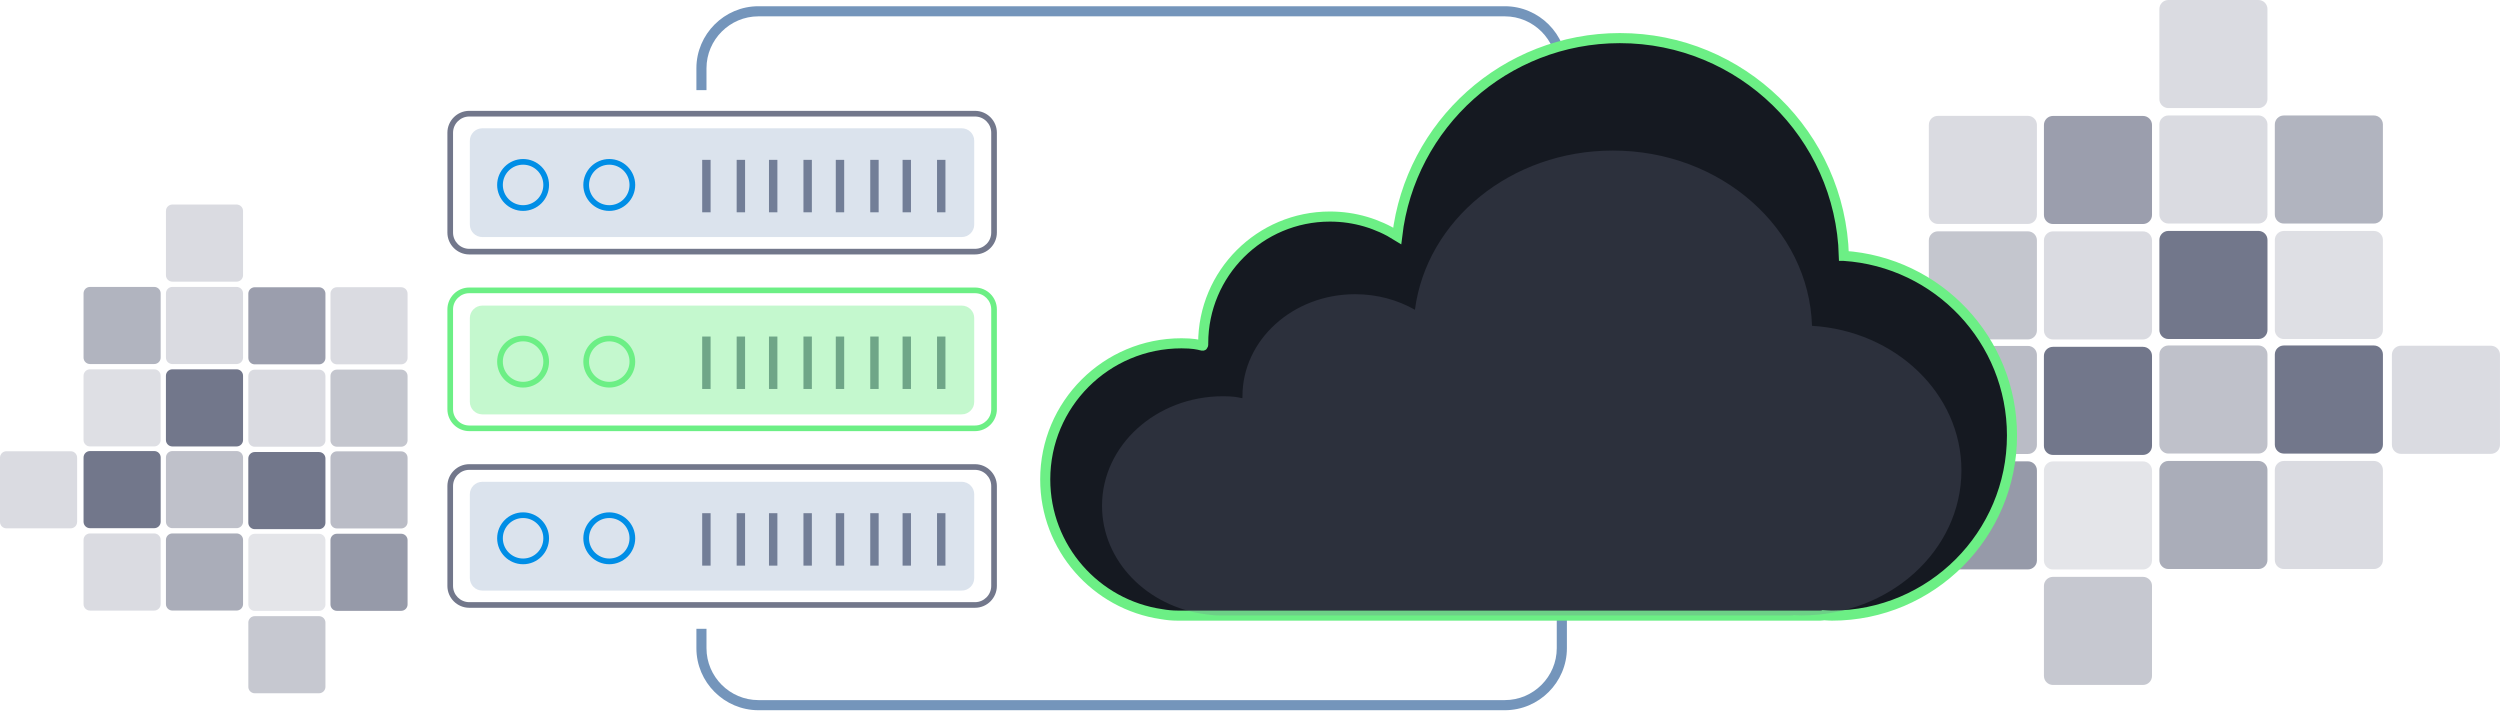
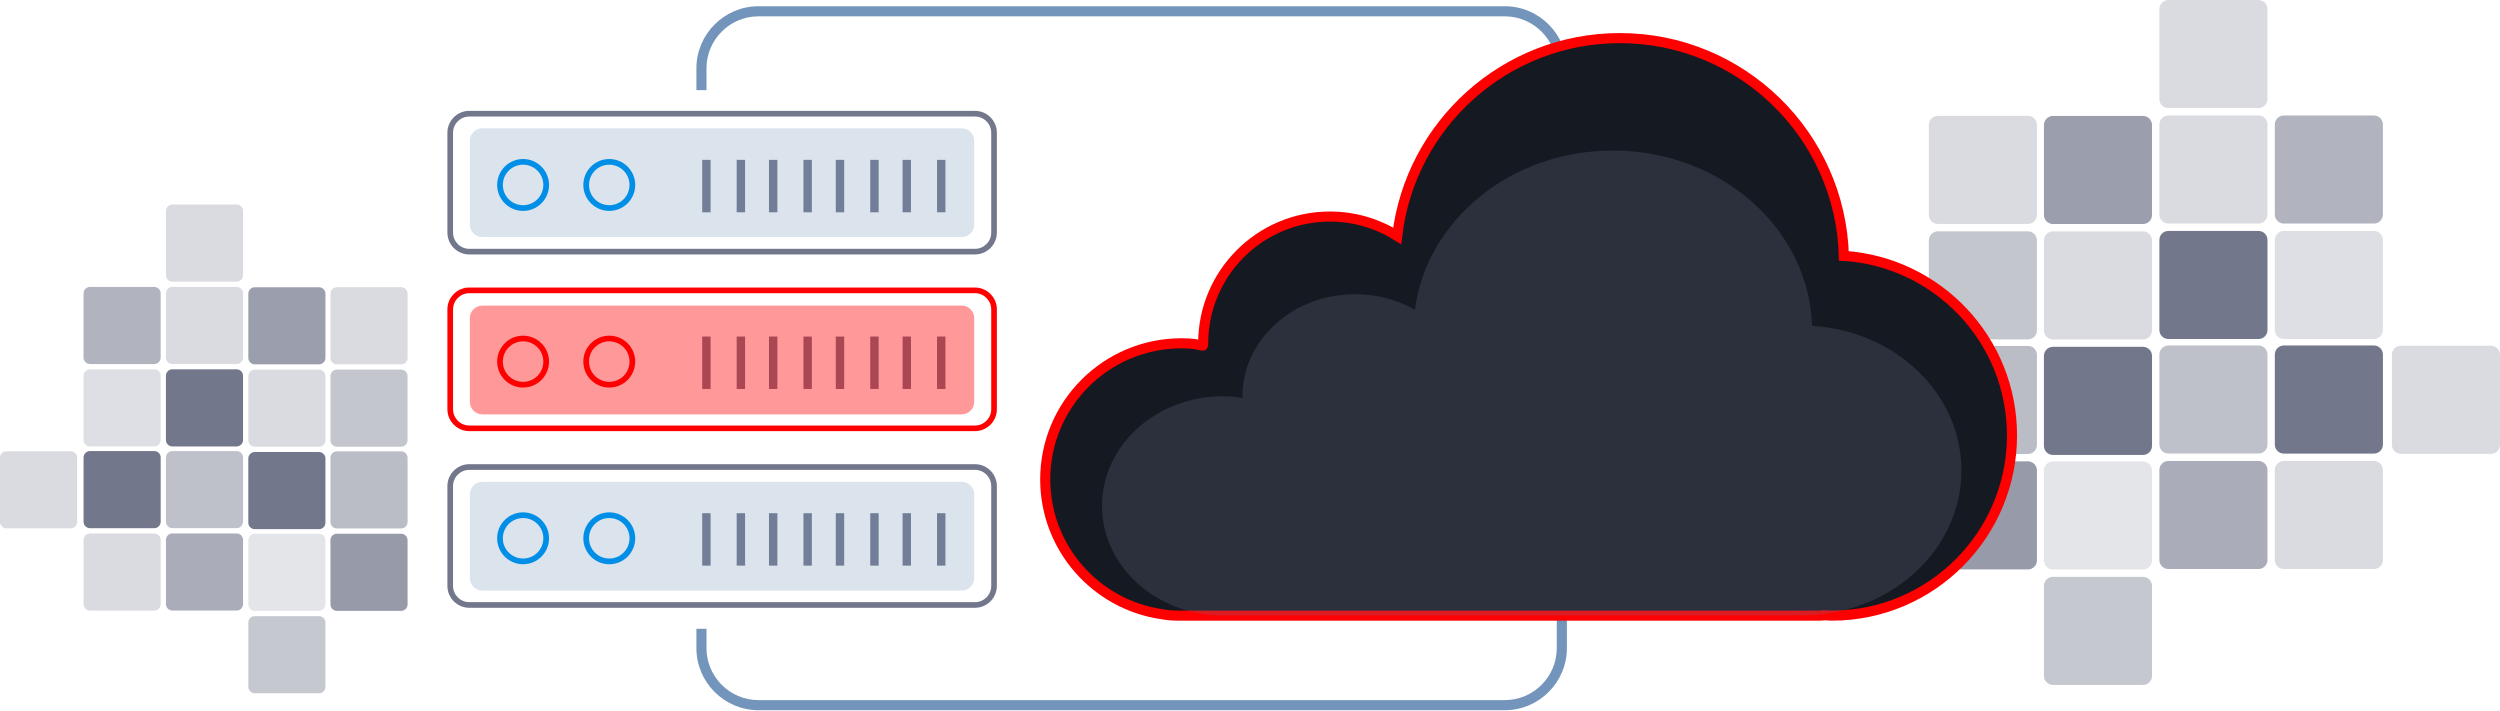
<svg xmlns="http://www.w3.org/2000/svg" xml:space="preserve" width="174.769mm" height="49.648mm" version="1.1" style="shape-rendering:geometricPrecision; text-rendering:geometricPrecision; image-rendering:optimizeQuality; fill-rule:evenodd; clip-rule:evenodd" viewBox="0 0 1075.39 305.49">
  <defs>
    <style type="text/css">
   
-     .str0 {stroke:#6CEF85;stroke-width:4.34;stroke-miterlimit:22.926}
+     .str0 {stroke:#ff0000;stroke-width:4.34;stroke-miterlimit:22.926}
    .fil19 {fill:#151921}
    .fil1 {fill:#72778B}
    .fil6 {fill:#72778B}
    .fil5 {fill:#008EE6;fill-rule:nonzero}
-     .fil2 {fill:#6CEF85;fill-rule:nonzero}
+     .fil2 {fill:#ff0000;fill-rule:nonzero}
    .fil0 {fill:#72778B;fill-rule:nonzero}
    .fil18 {fill:#7495BB;fill-rule:nonzero}
    .fil12 {fill:#72778B;fill-opacity:0.188}
    .fil7 {fill:#72778B;fill-opacity:0.231}
    .fil20 {fill:#72778B;fill-opacity:0.251}
    .fil9 {fill:#72778B;fill-opacity:0.259}
    .fil3 {fill:#7495BB;fill-opacity:0.259}
-     .fil4 {fill:#6CEF85;fill-opacity:0.4}
+     .fil4 {fill:#ff0000;fill-opacity:0.4}
    .fil13 {fill:#72778B;fill-opacity:0.4}
    .fil16 {fill:#72778B;fill-opacity:0.42}
    .fil10 {fill:#72778B;fill-opacity:0.451}
    .fil15 {fill:#72778B;fill-opacity:0.49}
    .fil8 {fill:#72778B;fill-opacity:0.549}
    .fil11 {fill:#72778B;fill-opacity:0.6}
    .fil14 {fill:#72778B;fill-opacity:0.71}
    .fil17 {fill:#72778B;fill-opacity:0.741}
   
  </style>
  </defs>
  <g id="Слой_x0020_1">
    <path class="fil0" d="M419.41 47.68l-217.56 0c-2.59,0 -4.94,1.06 -6.64,2.76 -1.7,1.7 -2.76,4.06 -2.76,6.64l0 42.97c0,2.58 1.06,4.94 2.76,6.64l0 0c1.7,1.7 4.06,2.76 6.64,2.76l217.56 0c2.58,0 4.94,-1.06 6.64,-2.76l0 0c1.7,-1.7 2.76,-4.06 2.76,-6.64l0 -42.97c0,-2.59 -1.06,-4.94 -2.76,-6.64 -1.7,-1.7 -4.06,-2.76 -6.64,-2.76zm-217.56 2.44l217.56 0c1.91,0 3.66,0.78 4.92,2.05 1.26,1.26 2.05,3 2.05,4.92l0 42.97c0,1.91 -0.78,3.66 -2.05,4.92 -1.26,1.26 -3,2.05 -4.92,2.05l-217.56 0c-1.91,0 -3.66,-0.78 -4.92,-2.05 -1.26,-1.26 -2.05,-3 -2.05,-4.92l0 -42.97c0,-1.91 0.78,-3.66 2.05,-4.92 1.26,-1.26 3,-2.05 4.92,-2.05z" />
    <polygon class="fil1" points="406.69,68.76 403.07,68.76 403.07,91.32 406.69,91.32 " />
    <polygon class="fil1" points="391.86,68.76 388.25,68.76 388.25,91.32 391.86,91.32 " />
    <polygon class="fil1" points="377.96,68.76 374.34,68.76 374.34,91.32 377.96,91.32 " />
    <polygon class="fil1" points="363.13,68.76 359.52,68.76 359.52,91.32 363.13,91.32 " />
    <polygon class="fil1" points="349.23,68.76 345.61,68.76 345.61,91.32 349.23,91.32 " />
    <polygon class="fil1" points="334.4,68.76 330.78,68.76 330.78,91.32 334.4,91.32 " />
    <polygon class="fil1" points="320.5,68.76 316.88,68.76 316.88,91.32 320.5,91.32 " />
    <polygon class="fil1" points="305.67,68.76 302.05,68.76 302.05,91.32 305.67,91.32 " />
    <path class="fil2" d="M419.41 123.68l-217.56 0c-2.59,0 -4.94,1.06 -6.64,2.76 -1.7,1.7 -2.76,4.06 -2.76,6.64l0 42.97c0,2.58 1.06,4.94 2.76,6.64l0 0c1.7,1.7 4.06,2.76 6.64,2.76l217.56 0c2.58,0 4.94,-1.06 6.64,-2.76l0 0c1.7,-1.7 2.76,-4.06 2.76,-6.64l0 -42.97c0,-2.59 -1.06,-4.94 -2.76,-6.64 -1.7,-1.7 -4.06,-2.76 -6.64,-2.76zm-217.56 2.44l217.56 0c1.91,0 3.66,0.78 4.92,2.05 1.26,1.26 2.05,3 2.05,4.92l0 42.97c0,1.91 -0.78,3.66 -2.05,4.92 -1.26,1.26 -3,2.05 -4.92,2.05l-217.56 0c-1.91,0 -3.66,-0.78 -4.92,-2.05 -1.26,-1.26 -2.05,-3 -2.05,-4.92l0 -42.97c0,-1.91 0.78,-3.66 2.05,-4.92 1.26,-1.26 3,-2.05 4.92,-2.05z" />
    <polygon class="fil1" points="406.69,144.76 403.07,144.76 403.07,167.32 406.69,167.32 " />
    <polygon class="fil1" points="391.86,144.76 388.25,144.76 388.25,167.32 391.86,167.32 " />
    <polygon class="fil1" points="377.96,144.76 374.34,144.76 374.34,167.32 377.96,167.32 " />
    <polygon class="fil1" points="363.13,144.76 359.52,144.76 359.52,167.32 363.13,167.32 " />
    <polygon class="fil1" points="349.23,144.76 345.61,144.76 345.61,167.32 349.23,167.32 " />
    <polygon class="fil1" points="334.4,144.76 330.78,144.76 330.78,167.32 334.4,167.32 " />
    <polygon class="fil1" points="320.5,144.76 316.88,144.76 316.88,167.32 320.5,167.32 " />
    <polygon class="fil1" points="305.67,144.76 302.05,144.76 302.05,167.32 305.67,167.32 " />
    <path class="fil0" d="M419.41 199.67l-217.56 0c-2.59,0 -4.94,1.06 -6.64,2.76 -1.7,1.7 -2.76,4.06 -2.76,6.64l0 42.97c0,2.59 1.06,4.94 2.76,6.64 1.7,1.7 4.06,2.76 6.64,2.76l217.56 0c2.58,0 4.94,-1.06 6.64,-2.76l0 0c1.7,-1.7 2.76,-4.06 2.76,-6.64l0 -42.97c0,-2.59 -1.06,-4.94 -2.76,-6.64 -1.7,-1.7 -4.06,-2.76 -6.64,-2.76zm-217.56 2.44l217.56 0c1.91,0 3.66,0.78 4.92,2.05 1.26,1.26 2.05,3 2.05,4.92l0 42.97c0,1.91 -0.78,3.66 -2.05,4.92 -1.26,1.26 -3,2.05 -4.92,2.05l-217.56 0c-1.91,0 -3.66,-0.78 -4.92,-2.05 -1.26,-1.26 -2.05,-3 -2.05,-4.92l0 -42.97c0,-1.91 0.78,-3.66 2.05,-4.92 1.26,-1.26 3,-2.05 4.92,-2.05z" />
    <polygon class="fil1" points="406.69,220.75 403.07,220.75 403.07,243.31 406.69,243.31 " />
    <polygon class="fil1" points="391.86,220.75 388.25,220.75 388.25,243.31 391.86,243.31 " />
    <polygon class="fil1" points="377.96,220.75 374.34,220.75 374.34,243.31 377.96,243.31 " />
    <polygon class="fil1" points="363.13,220.75 359.52,220.75 359.52,243.31 363.13,243.31 " />
    <polygon class="fil1" points="349.23,220.75 345.61,220.75 345.61,243.31 349.23,243.31 " />
    <polygon class="fil1" points="334.4,220.75 330.78,220.75 330.78,243.31 334.4,243.31 " />
    <polygon class="fil1" points="320.5,220.75 316.88,220.75 316.88,243.31 320.5,243.31 " />
    <polygon class="fil1" points="305.67,220.75 302.05,220.75 302.05,243.31 305.67,243.31 " />
    <path class="fil3" d="M413.71 55.18l-206.24 0c-2.95,0 -5.36,2.41 -5.36,5.36l0 36.07c0,2.95 2.41,5.36 5.36,5.36l206.24 0c2.95,0 5.36,-2.41 5.36,-5.36l0 -36.07c0,-2.95 -2.41,-5.36 -5.36,-5.36z" />
    <path class="fil4" d="M413.71 131.45l-206.24 0c-2.95,0 -5.36,2.41 -5.36,5.36l0 36.07c0,2.95 2.41,5.36 5.36,5.36l206.24 0c2.95,0 5.36,-2.41 5.36,-5.36l0 -36.07c0,-2.95 -2.41,-5.36 -5.36,-5.36z" />
    <path class="fil3" d="M413.71 207.25l-206.24 0c-2.95,0 -5.36,2.41 -5.36,5.36l0 36.07c0,2.95 2.41,5.36 5.36,5.36l206.24 0c2.95,0 5.36,-2.41 5.36,-5.36l0 -36.07c0,-2.95 -2.41,-5.36 -5.36,-5.36z" />
    <path class="fil5" d="M262.08 68.4c-3.08,0 -5.87,1.25 -7.89,3.27 -2.02,2.02 -3.27,4.81 -3.27,7.89 0,3.08 1.25,5.87 3.27,7.89 2.02,2.02 4.81,3.27 7.89,3.27 3.08,0 5.87,-1.25 7.89,-3.27 2.02,-2.02 3.27,-4.81 3.27,-7.89 0,-3.08 -1.25,-5.87 -3.27,-7.89 -2.02,-2.02 -4.81,-3.27 -7.89,-3.27zm-6.16 4.99c1.58,-1.58 3.75,-2.55 6.16,-2.55 2.41,0 4.58,0.98 6.16,2.55 1.58,1.58 2.55,3.75 2.55,6.16 0,2.41 -0.97,4.58 -2.55,6.16 -1.58,1.58 -3.75,2.55 -6.16,2.55 -2.41,0 -4.58,-0.97 -6.16,-2.55 -1.58,-1.58 -2.55,-3.75 -2.55,-6.16 0,-2.41 0.98,-4.58 2.55,-6.16z" />
    <path class="fil5" d="M225.01 68.4c-3.08,0 -5.87,1.25 -7.89,3.27 -2.02,2.02 -3.27,4.81 -3.27,7.89 0,3.08 1.25,5.87 3.27,7.89 2.02,2.02 4.81,3.27 7.89,3.27 3.08,0 5.87,-1.25 7.89,-3.27 2.02,-2.02 3.27,-4.81 3.27,-7.89 0,-3.08 -1.25,-5.87 -3.27,-7.89 -2.02,-2.02 -4.81,-3.27 -7.89,-3.27zm-6.16 4.99c1.58,-1.58 3.75,-2.55 6.16,-2.55 2.41,0 4.58,0.97 6.16,2.55 1.58,1.58 2.55,3.75 2.55,6.16 0,2.41 -0.98,4.58 -2.55,6.16 -1.58,1.58 -3.75,2.55 -6.16,2.55 -2.41,0 -4.58,-0.98 -6.16,-2.55 -1.58,-1.58 -2.55,-3.75 -2.55,-6.16 0,-2.4 0.97,-4.58 2.55,-6.16z" />
    <path class="fil2" d="M262.08 144.39c-3.08,0 -5.87,1.25 -7.89,3.27 -2.02,2.02 -3.27,4.81 -3.27,7.89 0,3.08 1.25,5.87 3.27,7.89 2.02,2.02 4.81,3.27 7.89,3.27 3.08,0 5.87,-1.25 7.89,-3.27 2.02,-2.02 3.27,-4.81 3.27,-7.89 0,-3.08 -1.25,-5.87 -3.27,-7.89 -2.02,-2.02 -4.81,-3.27 -7.89,-3.27zm-6.16 4.99c1.58,-1.58 3.75,-2.55 6.16,-2.55 2.41,0 4.58,0.98 6.16,2.55 1.58,1.58 2.55,3.75 2.55,6.16 0,2.41 -0.98,4.58 -2.55,6.16 -1.58,1.58 -3.75,2.55 -6.16,2.55 -2.41,0 -4.58,-0.98 -6.16,-2.55 -1.58,-1.58 -2.55,-3.75 -2.55,-6.16 0,-2.41 0.97,-4.58 2.55,-6.16z" />
    <path class="fil2" d="M225.01 144.39c-3.08,0 -5.87,1.25 -7.89,3.27 -2.02,2.02 -3.27,4.81 -3.27,7.89 0,3.08 1.25,5.87 3.27,7.89 2.02,2.02 4.81,3.27 7.89,3.27 3.08,0 5.87,-1.25 7.89,-3.27 2.02,-2.02 3.27,-4.81 3.27,-7.89 0,-3.08 -1.25,-5.87 -3.27,-7.89 -2.02,-2.02 -4.81,-3.27 -7.89,-3.27zm-6.16 4.99c1.58,-1.58 3.75,-2.55 6.16,-2.55 2.41,0 4.58,0.97 6.16,2.55 1.58,1.58 2.55,3.75 2.55,6.16 0,2.41 -0.98,4.58 -2.55,6.16 -1.58,1.58 -3.75,2.55 -6.16,2.55 -2.4,0 -4.58,-0.98 -6.16,-2.55 -1.58,-1.58 -2.55,-3.75 -2.55,-6.16 0,-2.41 0.97,-4.58 2.55,-6.16z" />
    <path class="fil5" d="M262.08 220.39c-3.08,0 -5.87,1.25 -7.89,3.27 -2.02,2.02 -3.27,4.81 -3.27,7.89 0,3.08 1.25,5.87 3.27,7.89 2.02,2.02 4.81,3.27 7.89,3.27 3.08,0 5.87,-1.25 7.89,-3.27 2.02,-2.02 3.27,-4.81 3.27,-7.89 0,-3.08 -1.25,-5.87 -3.27,-7.89 -2.02,-2.02 -4.81,-3.27 -7.89,-3.27zm-6.16 4.99c1.58,-1.58 3.75,-2.55 6.16,-2.55 2.41,0 4.58,0.98 6.16,2.55 1.58,1.58 2.55,3.75 2.55,6.16 0,2.41 -0.98,4.58 -2.55,6.16 -1.58,1.58 -3.75,2.55 -6.16,2.55 -2.41,0 -4.58,-0.98 -6.16,-2.55 -1.58,-1.58 -2.55,-3.75 -2.55,-6.16 0,-2.41 0.97,-4.58 2.55,-6.16z" />
    <path class="fil5" d="M225.01 220.39c-3.08,0 -5.87,1.25 -7.89,3.27 -2.02,2.02 -3.27,4.81 -3.27,7.89 0,3.08 1.25,5.87 3.27,7.89 2.02,2.02 4.81,3.27 7.89,3.27 3.08,0 5.87,-1.25 7.89,-3.27 2.02,-2.02 3.27,-4.81 3.27,-7.89 0,-3.08 -1.25,-5.87 -3.27,-7.89 -2.02,-2.02 -4.81,-3.27 -7.89,-3.27zm-6.16 4.99c1.58,-1.58 3.75,-2.55 6.16,-2.55 2.41,0 4.58,0.97 6.16,2.55 1.58,1.58 2.55,3.75 2.55,6.16 0,2.41 -0.98,4.58 -2.55,6.16 -1.58,1.58 -3.75,2.55 -6.16,2.55 -2.41,0 -4.58,-0.98 -6.16,-2.55 -1.58,-1.58 -2.55,-3.75 -2.55,-6.16 0,-2.41 0.97,-4.58 2.55,-6.16z" />
    <g id="_3076619125776">
      <rect class="fil6" x="35.94" y="194.02" width="33.18" height="33.18" rx="2.77" ry="2.77" />
      <path class="fil7" d="M38.7 192.03l27.65 0c1.52,0 2.76,-1.24 2.76,-2.76l0 -27.65c0,-1.52 -1.24,-2.76 -2.76,-2.76l-27.65 0c-1.52,0 -2.76,1.24 -2.76,2.76l0 27.65c0,1.52 1.24,2.76 2.76,2.76z" />
      <path class="fil8" d="M38.7 156.59l27.65 0c1.52,0 2.76,-1.24 2.76,-2.76l0 -27.65c0,-1.52 -1.24,-2.76 -2.76,-2.76l-27.65 0c-1.52,0 -2.76,1.24 -2.76,2.76l0 27.65c0,1.52 1.24,2.76 2.76,2.76z" />
      <path class="fil9" d="M38.7 262.64l27.65 0c1.52,0 2.76,-1.24 2.76,-2.76l0 -27.65c0,-1.52 -1.24,-2.76 -2.76,-2.76l-27.65 0c-1.52,0 -2.76,1.24 -2.76,2.76l0 27.65c0,1.52 1.24,2.76 2.76,2.76z" />
      <rect class="fil6" x="71.37" y="158.86" width="33.18" height="33.18" rx="2.77" ry="2.77" />
      <path class="fil10" d="M74.14 194.02l27.65 0c1.52,0 2.76,1.24 2.76,2.76l0 27.65c0,1.52 -1.24,2.76 -2.76,2.76l-27.65 0c-1.52,0 -2.76,-1.24 -2.76,-2.76l0 -27.65c0,-1.52 1.24,-2.76 2.76,-2.76z" />
      <path class="fil11" d="M74.14 229.46l27.65 0c1.52,0 2.76,1.24 2.76,2.76l0 27.65c0,1.52 -1.24,2.76 -2.76,2.76l-27.65 0c-1.52,0 -2.76,-1.24 -2.76,-2.76l0 -27.65c0,-1.52 1.24,-2.76 2.76,-2.76z" />
      <path class="fil9" d="M74.14 123.42l27.65 0c1.52,0 2.76,1.24 2.76,2.76l0 27.65c0,1.52 -1.24,2.76 -2.76,2.76l-27.65 0c-1.52,0 -2.76,-1.24 -2.76,-2.76l0 -27.65c0,-1.52 1.24,-2.76 2.76,-2.76z" />
      <path class="fil9" d="M74.14 87.98l27.65 0c1.52,0 2.76,1.24 2.76,2.76l0 27.65c0,1.52 -1.24,2.76 -2.76,2.76l-27.65 0c-1.52,0 -2.76,-1.24 -2.76,-2.76l0 -27.65c0,-1.52 1.24,-2.76 2.76,-2.76z" />
      <path class="fil9" d="M2.76 194.1l27.65 0c1.52,0 2.76,1.24 2.76,2.76l0 27.65c0,1.52 -1.24,2.76 -2.76,2.76l-27.65 0c-1.52,0 -2.76,-1.24 -2.76,-2.76l0 -27.65c0,-1.52 1.24,-2.76 2.76,-2.76z" />
      <rect class="fil6" x="106.81" y="194.44" width="33.18" height="33.18" rx="2.77" ry="2.77" />
      <path class="fil12" d="M109.58 229.61l27.65 0c1.52,0 2.76,1.24 2.76,2.76l0 27.65c0,1.52 -1.24,2.76 -2.76,2.76l-27.65 0c-1.52,0 -2.76,-1.24 -2.76,-2.76l0 -27.65c0,-1.52 1.24,-2.76 2.76,-2.76z" />
      <path class="fil13" d="M109.58 265.04l27.65 0c1.52,0 2.76,1.24 2.76,2.76l0 27.65c0,1.52 -1.24,2.76 -2.76,2.76l-27.65 0c-1.52,0 -2.76,-1.24 -2.76,-2.76l0 -27.65c0,-1.52 1.24,-2.76 2.76,-2.76z" />
      <path class="fil9" d="M109.58 159l27.65 0c1.52,0 2.76,1.24 2.76,2.76l0 27.65c0,1.52 -1.24,2.76 -2.76,2.76l-27.65 0c-1.52,0 -2.76,-1.24 -2.76,-2.76l0 -27.65c0,-1.52 1.24,-2.76 2.76,-2.76z" />
      <path class="fil14" d="M109.58 123.56l27.65 0c1.52,0 2.76,1.24 2.76,2.76l0 27.65c0,1.52 -1.24,2.76 -2.76,2.76l-27.65 0c-1.52,0 -2.76,-1.24 -2.76,-2.76l0 -27.65c0,-1.52 1.24,-2.76 2.76,-2.76z" />
      <path class="fil15" d="M144.91 227.32l27.65 0c1.52,0 2.76,-1.24 2.76,-2.76l0 -27.65c0,-1.52 -1.24,-2.76 -2.76,-2.76l-27.65 0c-1.52,0 -2.76,1.24 -2.76,2.76l0 27.65c0,1.52 1.24,2.76 2.76,2.76z" />
      <path class="fil16" d="M144.91 192.16l27.65 0c1.52,0 2.76,-1.24 2.76,-2.76l0 -27.65c0,-1.52 -1.24,-2.76 -2.76,-2.76l-27.65 0c-1.52,0 -2.76,1.24 -2.76,2.76l0 27.65c0,1.52 1.24,2.76 2.76,2.76z" />
      <path class="fil9" d="M144.91 156.72l27.65 0c1.52,0 2.76,-1.24 2.76,-2.76l0 -27.65c0,-1.52 -1.24,-2.76 -2.76,-2.76l-27.65 0c-1.52,0 -2.76,1.24 -2.76,2.76l0 27.65c0,1.52 1.24,2.76 2.76,2.76z" />
      <path class="fil17" d="M144.91 262.76l27.65 0c1.52,0 2.76,-1.24 2.76,-2.76l0 -27.65c0,-1.52 -1.24,-2.76 -2.76,-2.76l-27.65 0c-1.52,0 -2.76,1.24 -2.76,2.76l0 27.65c0,1.52 1.24,2.76 2.76,2.76z" />
    </g>
    <path class="fil18" d="M647.33 2.68l-321.09 0c-7.34,0 -14.01,3 -18.84,7.84 -4.83,4.83 -7.84,11.51 -7.84,18.84l0 9.41 4.34 0 0 -9.41c0,-6.14 2.51,-11.72 6.56,-15.77 4.05,-4.05 9.63,-6.56 15.77,-6.56l321.09 0c6.14,0 11.72,2.51 15.77,6.56 4.05,4.05 6.56,9.63 6.56,15.77l0 249.46c0,6.14 -2.51,11.72 -6.56,15.77 -4.05,4.05 -9.63,6.56 -15.77,6.56l-321.09 0c-6.14,0 -11.72,-2.51 -15.77,-6.56 -4.05,-4.05 -6.56,-9.63 -6.56,-15.77l0 -8.33 -4.34 0 0 8.33c0,7.34 3,14.01 7.84,18.84 4.83,4.83 11.51,7.84 18.84,7.84l321.09 0c7.34,0 14.01,-3 18.84,-7.84 4.83,-4.83 7.84,-11.51 7.84,-18.84l0 -249.46c0,-7.34 -3,-14.01 -7.84,-18.84 -4.83,-4.83 -11.51,-7.84 -18.84,-7.84z" />
    <g id="_3076480964688">
      <rect class="fil6" x="978.53" y="148.61" width="46.5" height="46.5" rx="3.88" ry="3.88" />
      <path class="fil7" d="M1021.15 145.83l-38.75 0c-2.13,0 -3.87,-1.74 -3.87,-3.87l0 -38.75c0,-2.13 1.74,-3.87 3.87,-3.87l38.75 0c2.13,0 3.87,1.74 3.87,3.87l0 38.75c0,2.13 -1.74,3.87 -3.87,3.87z" />
      <path class="fil8" d="M1021.15 96.16l-38.75 0c-2.13,0 -3.87,-1.74 -3.87,-3.87l0 -38.75c0,-2.13 1.74,-3.87 3.87,-3.87l38.75 0c2.13,0 3.87,1.74 3.87,3.87l0 38.75c0,2.13 -1.74,3.87 -3.87,3.87z" />
      <path class="fil9" d="M1021.15 244.77l-38.75 0c-2.13,0 -3.87,-1.74 -3.87,-3.87l0 -38.75c0,-2.13 1.74,-3.87 3.87,-3.87l38.75 0c2.13,0 3.87,1.74 3.87,3.87l0 38.75c0,2.13 -1.74,3.87 -3.87,3.87z" />
      <rect class="fil6" x="928.87" y="99.33" width="46.5" height="46.5" rx="3.88" ry="3.88" />
      <path class="fil10" d="M971.49 148.61l-38.75 0c-2.13,0 -3.87,1.74 -3.87,3.87l0 38.75c0,2.13 1.74,3.87 3.87,3.87l38.75 0c2.13,0 3.87,-1.74 3.87,-3.87l0 -38.75c0,-2.13 -1.74,-3.87 -3.87,-3.87z" />
      <path class="fil11" d="M971.49 198.28l-38.75 0c-2.13,0 -3.87,1.74 -3.87,3.87l0 38.75c0,2.13 1.74,3.87 3.87,3.87l38.75 0c2.13,0 3.87,-1.74 3.87,-3.87l0 -38.75c0,-2.13 -1.74,-3.87 -3.87,-3.87z" />
      <path class="fil9" d="M971.49 49.66l-38.75 0c-2.13,0 -3.87,1.74 -3.87,3.87l0 38.75c0,2.13 1.74,3.87 3.87,3.87l38.75 0c2.13,0 3.87,-1.74 3.87,-3.87l0 -38.75c0,-2.13 -1.74,-3.87 -3.87,-3.87z" />
      <path class="fil9" d="M971.49 0l-38.75 0c-2.13,0 -3.87,1.74 -3.87,3.87l0 38.75c0,2.13 1.74,3.87 3.87,3.87l38.75 0c2.13,0 3.87,-1.74 3.87,-3.87l0 -38.75c0,-2.13 -1.74,-3.87 -3.87,-3.87z" />
      <path class="fil9" d="M1071.51 148.72l-38.75 0c-2.13,0 -3.87,1.74 -3.87,3.88l0 38.75c0,2.13 1.74,3.87 3.87,3.87l38.75 0c2.13,0 3.87,-1.74 3.87,-3.87l0 -38.75c0,-2.13 -1.74,-3.88 -3.87,-3.88z" />
      <rect class="fil6" x="879.2" y="149.19" width="46.5" height="46.5" rx="3.88" ry="3.88" />
      <path class="fil12" d="M921.83 198.48l-38.75 0c-2.13,0 -3.87,1.74 -3.87,3.87l0 38.75c0,2.13 1.74,3.87 3.87,3.87l38.75 0c2.13,0 3.87,-1.74 3.87,-3.87l0 -38.75c0,-2.13 -1.74,-3.87 -3.87,-3.87z" />
      <path class="fil13" d="M921.83 248.14l-38.75 0c-2.13,0 -3.87,1.74 -3.87,3.87l0 38.75c0,2.13 1.74,3.87 3.87,3.87l38.75 0c2.13,0 3.87,-1.74 3.87,-3.87l0 -38.75c0,-2.13 -1.74,-3.87 -3.87,-3.87z" />
      <path class="fil9" d="M921.83 99.53l-38.75 0c-2.13,0 -3.87,1.74 -3.87,3.87l0 38.75c0,2.13 1.74,3.87 3.87,3.87l38.75 0c2.13,0 3.87,-1.74 3.87,-3.87l0 -38.75c0,-2.13 -1.74,-3.87 -3.87,-3.87z" />
      <path class="fil14" d="M921.83 49.87l-38.75 0c-2.13,0 -3.87,1.74 -3.87,3.87l0 38.75c0,2.13 1.74,3.87 3.87,3.87l38.75 0c2.13,0 3.87,-1.74 3.87,-3.87l0 -38.75c0,-2.13 -1.74,-3.87 -3.87,-3.87z" />
      <path class="fil15" d="M872.32 195.28l-38.75 0c-2.13,0 -3.87,-1.74 -3.87,-3.87l0 -38.75c0,-2.13 1.74,-3.87 3.87,-3.87l38.75 0c2.13,0 3.87,1.74 3.87,3.87l0 38.75c0,2.13 -1.74,3.87 -3.87,3.87z" />
      <path class="fil16" d="M872.32 146l-38.75 0c-2.13,0 -3.87,-1.74 -3.87,-3.87l0 -38.75c0,-2.13 1.74,-3.87 3.87,-3.87l38.75 0c2.13,0 3.87,1.74 3.87,3.87l0 38.75c0,2.13 -1.74,3.87 -3.87,3.87z" />
      <path class="fil9" d="M872.32 96.33l-38.75 0c-2.13,0 -3.87,-1.74 -3.87,-3.87l0 -38.75c0,-2.13 1.74,-3.87 3.87,-3.87l38.75 0c2.13,0 3.87,1.74 3.87,3.87l0 38.75c0,2.13 -1.74,3.87 -3.87,3.87z" />
      <path class="fil17" d="M872.32 244.94l-38.75 0c-2.13,0 -3.87,-1.74 -3.87,-3.87l0 -38.75c0,-2.13 1.74,-3.88 3.87,-3.88l38.75 0c2.13,0 3.87,1.74 3.87,3.88l0 38.75c0,2.13 -1.74,3.87 -3.87,3.87z" />
    </g>
    <path class="fil19 str0" d="M793.15 110.05c-1.46,-51.95 -44.03,-93.66 -96.36,-93.66 -49.4,0 -90.14,37.19 -95.78,85.07 -8.37,-5.24 -18.28,-8.31 -28.93,-8.31 -30.11,0 -54.52,24.41 -54.52,54.52 0,2.28 0.43,0 -9.35,0 -32.38,0 -58.6,26.24 -58.6,58.55 0,29.46 21.77,53.85 50.11,57.97 2.21,0.39 4.5,0.62 6.84,0.62l276.4 0c0.95,0 1.27,-0.12 1.33,-0.2 1.21,0.06 2.4,0.2 3.67,0.2 42.8,0 77.51,-34.73 77.51,-77.53 -0.01,-41.06 -31.93,-74.55 -72.31,-77.23z" />
    <path class="fil20" d="M779.45 140.16c-1.3,-41.82 -39.14,-75.4 -85.66,-75.4 -43.91,0 -80.13,29.94 -85.15,68.48 -7.44,-4.22 -16.25,-6.69 -25.72,-6.69 -26.77,0 -48.47,19.65 -48.47,43.89 0,1.84 0.39,0 -8.32,0 -28.78,0 -52.09,21.13 -52.09,47.13 0,23.72 19.35,43.35 44.54,46.67 1.96,0.31 4,0.5 6.08,0.5l245.72 0c0.85,0 1.13,-0.09 1.18,-0.16 1.08,0.05 2.13,0.16 3.26,0.16 38.05,0 68.9,-27.96 68.9,-62.42 -0.01,-33.05 -28.39,-60.01 -64.28,-62.17z" />
  </g>
</svg>
